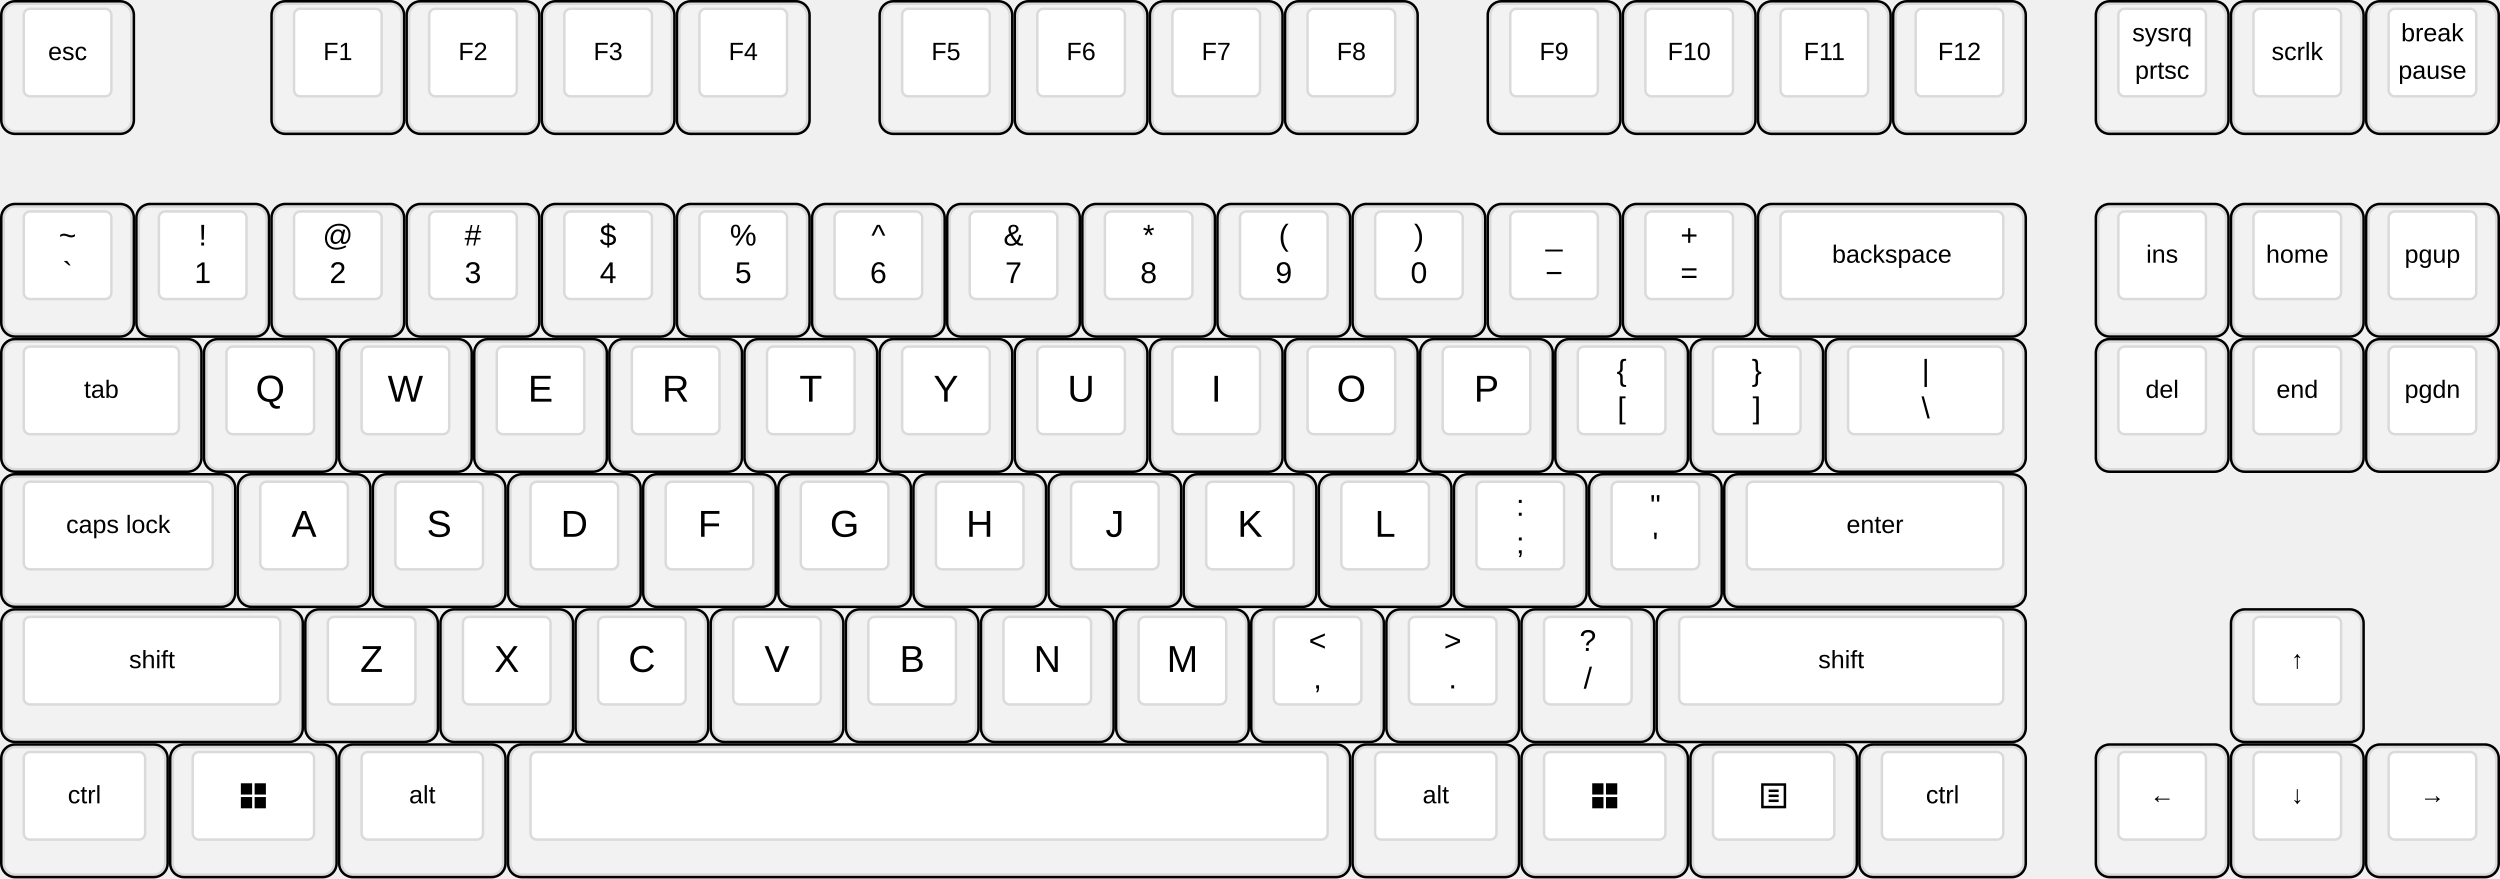
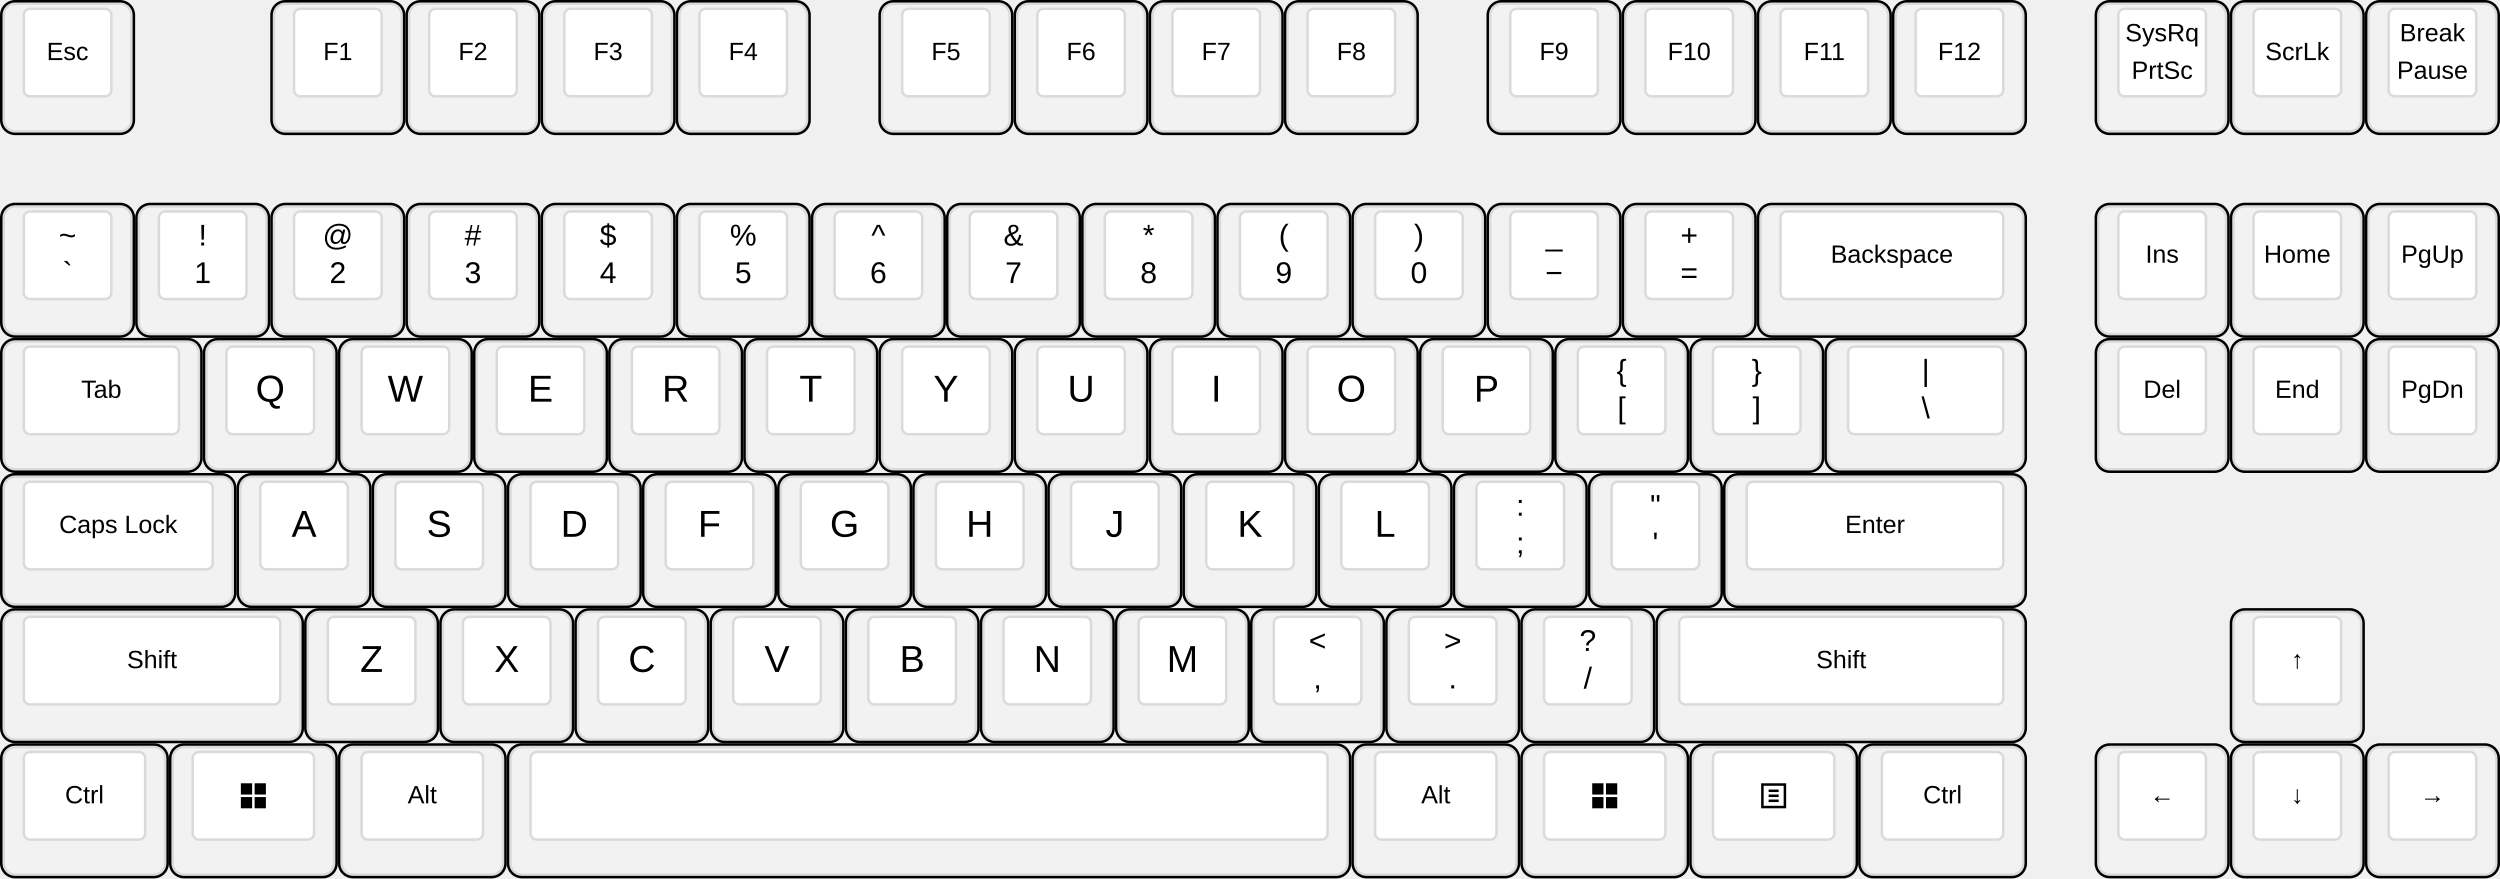
<svg xmlns="http://www.w3.org/2000/svg" xmlns:xlink="http://www.w3.org/1999/xlink" version="1.1" width="999" height="351" viewBox="0 -351 999 351">
  <defs>
    <g id="shape0">
      <path d="M 6 -54 C 2.686 -54 0 -51.314 0 -48 L 0 -6 C 0 -2.686 2.686 0 6 0 L 61.5 0 C 64.814 0 67.5 -2.686 67.5 -6 L 67.5 -48 C 67.5 -51.314 64.814 -54 61.5 -54 Z" fill="#000000" />
      <path d="M 6 -53 C 3.239 -53 1 -50.761 1 -48 L 1 -6 C 1 -3.239 3.239 -1 6 -1 L 61.5 -1 C 64.261 -1 66.5 -3.239 66.5 -6 L 66.5 -48 C 66.5 -50.761 64.261 -53 61.5 -53 Z" fill="#dadada" />
      <path d="M 6 -52 C 3.791 -52 2 -50.209 2 -48 L 2 -6 C 2 -3.791 3.791 -2 6 -2 L 61.5 -2 C 63.709 -2 65.5 -3.791 65.5 -6 L 65.5 -48 C 65.5 -50.209 63.709 -52 61.5 -52 Z" fill="#f2f2f2" />
      <path d="M 12 -51 C 10.343 -51 9 -49.657 9 -48 L 9 -18 C 9 -16.343 10.343 -15 12 -15 L 55.5 -15 C 57.157 -15 58.5 -16.343 58.5 -18 L 58.5 -48 C 58.5 -49.657 57.157 -51 55.5 -51 Z" fill="#dadada" />
      <path d="M 12 -50 C 10.895 -50 10 -49.105 10 -48 L 10 -18 C 10 -16.895 10.895 -16 12 -16 L 55.5 -16 C 56.605 -16 57.5 -16.895 57.5 -18 L 57.5 -48 C 57.5 -49.105 56.605 -50 55.5 -50 Z" fill="#ffffff" />
    </g>
    <g id="shape1">
      <path d="M 6 -54 C 2.686 -54 0 -51.314 0 -48 L 0 -6 C 0 -2.686 2.686 0 6 0 L 331.5 0 C 334.814 0 337.5 -2.686 337.5 -6 L 337.5 -48 C 337.5 -51.314 334.814 -54 331.5 -54 Z" fill="#000000" />
      <path d="M 6 -53 C 3.239 -53 1 -50.761 1 -48 L 1 -6 C 1 -3.239 3.239 -1 6 -1 L 331.5 -1 C 334.261 -1 336.5 -3.239 336.5 -6 L 336.5 -48 C 336.5 -50.761 334.261 -53 331.5 -53 Z" fill="#dadada" />
      <path d="M 6 -52 C 3.791 -52 2 -50.209 2 -48 L 2 -6 C 2 -3.791 3.791 -2 6 -2 L 331.5 -2 C 333.709 -2 335.5 -3.791 335.5 -6 L 335.5 -48 C 335.5 -50.209 333.709 -52 331.5 -52 Z" fill="#f2f2f2" />
      <path d="M 12 -51 C 10.343 -51 9 -49.657 9 -48 L 9 -18 C 9 -16.343 10.343 -15 12 -15 L 325.5 -15 C 327.157 -15 328.5 -16.343 328.5 -18 L 328.5 -48 C 328.5 -49.657 327.157 -51 325.5 -51 Z" fill="#dadada" />
      <path d="M 12 -50 C 10.895 -50 10 -49.105 10 -48 L 10 -18 C 10 -16.895 10.895 -16 12 -16 L 325.5 -16 C 326.605 -16 327.5 -16.895 327.5 -18 L 327.5 -48 C 327.5 -49.105 326.605 -50 325.5 -50 Z" fill="#ffffff" />
    </g>
    <g id="shape2">
      <path d="M 6 -54 C 2.686 -54 0 -51.314 0 -48 L 0 -6 C 0 -2.686 2.686 0 6 0 L 48 0 C 51.314 0 54 -2.686 54 -6 L 54 -48 C 54 -51.314 51.314 -54 48 -54 Z" fill="#000000" />
      <path d="M 6 -53 C 3.239 -53 1 -50.761 1 -48 L 1 -6 C 1 -3.239 3.239 -1 6 -1 L 48 -1 C 50.761 -1 53 -3.239 53 -6 L 53 -48 C 53 -50.761 50.761 -53 48 -53 Z" fill="#dadada" />
      <path d="M 6 -52 C 3.791 -52 2 -50.209 2 -48 L 2 -6 C 2 -3.791 3.791 -2 6 -2 L 48 -2 C 50.209 -2 52 -3.791 52 -6 L 52 -48 C 52 -50.209 50.209 -52 48 -52 Z" fill="#f2f2f2" />
      <path d="M 12 -51 C 10.343 -51 9 -49.657 9 -48 L 9 -18 C 9 -16.343 10.343 -15 12 -15 L 42 -15 C 43.657 -15 45 -16.343 45 -18 L 45 -48 C 45 -49.657 43.657 -51 42 -51 Z" fill="#dadada" />
      <path d="M 12 -50 C 10.895 -50 10 -49.105 10 -48 L 10 -18 C 10 -16.895 10.895 -16 12 -16 L 42 -16 C 43.105 -16 44 -16.895 44 -18 L 44 -48 C 44 -49.105 43.105 -50 42 -50 Z" fill="#ffffff" />
    </g>
    <g id="shape3">
      <path d="M 6 -54 C 2.686 -54 0 -51.314 0 -48 L 0 -6 C 0 -2.686 2.686 0 6 0 L 115.5 0 C 118.814 0 121.5 -2.686 121.5 -6 L 121.5 -48 C 121.5 -51.314 118.814 -54 115.5 -54 Z" fill="#000000" />
      <path d="M 6 -53 C 3.239 -53 1 -50.761 1 -48 L 1 -6 C 1 -3.239 3.239 -1 6 -1 L 115.5 -1 C 118.261 -1 120.5 -3.239 120.5 -6 L 120.5 -48 C 120.5 -50.761 118.261 -53 115.5 -53 Z" fill="#dadada" />
      <path d="M 6 -52 C 3.791 -52 2 -50.209 2 -48 L 2 -6 C 2 -3.791 3.791 -2 6 -2 L 115.5 -2 C 117.709 -2 119.5 -3.791 119.5 -6 L 119.5 -48 C 119.5 -50.209 117.709 -52 115.5 -52 Z" fill="#f2f2f2" />
      <path d="M 12 -51 C 10.343 -51 9 -49.657 9 -48 L 9 -18 C 9 -16.343 10.343 -15 12 -15 L 109.5 -15 C 111.157 -15 112.5 -16.343 112.5 -18 L 112.5 -48 C 112.5 -49.657 111.157 -51 109.5 -51 Z" fill="#dadada" />
      <path d="M 12 -50 C 10.895 -50 10 -49.105 10 -48 L 10 -18 C 10 -16.895 10.895 -16 12 -16 L 109.5 -16 C 110.605 -16 111.5 -16.895 111.5 -18 L 111.5 -48 C 111.5 -49.105 110.605 -50 109.5 -50 Z" fill="#ffffff" />
    </g>
    <g id="shape4">
      <path d="M 6 -54 C 2.686 -54 0 -51.314 0 -48 L 0 -6 C 0 -2.686 2.686 0 6 0 L 142.5 0 C 145.814 0 148.5 -2.686 148.5 -6 L 148.5 -48 C 148.5 -51.314 145.814 -54 142.5 -54 Z" fill="#000000" />
      <path d="M 6 -53 C 3.239 -53 1 -50.761 1 -48 L 1 -6 C 1 -3.239 3.239 -1 6 -1 L 142.5 -1 C 145.261 -1 147.5 -3.239 147.5 -6 L 147.5 -48 C 147.5 -50.761 145.261 -53 142.5 -53 Z" fill="#dadada" />
      <path d="M 6 -52 C 3.791 -52 2 -50.209 2 -48 L 2 -6 C 2 -3.791 3.791 -2 6 -2 L 142.5 -2 C 144.709 -2 146.5 -3.791 146.5 -6 L 146.5 -48 C 146.5 -50.209 144.709 -52 142.5 -52 Z" fill="#f2f2f2" />
      <path d="M 12 -51 C 10.343 -51 9 -49.657 9 -48 L 9 -18 C 9 -16.343 10.343 -15 12 -15 L 136.5 -15 C 138.157 -15 139.5 -16.343 139.5 -18 L 139.5 -48 C 139.5 -49.657 138.157 -51 136.5 -51 Z" fill="#dadada" />
      <path d="M 12 -50 C 10.895 -50 10 -49.105 10 -48 L 10 -18 C 10 -16.895 10.895 -16 12 -16 L 136.5 -16 C 137.605 -16 138.5 -16.895 138.5 -18 L 138.5 -48 C 138.5 -49.105 137.605 -50 136.5 -50 Z" fill="#ffffff" />
    </g>
    <g id="shape5">
      <path d="M 6 -54 C 2.686 -54 0 -51.314 0 -48 L 0 -6 C 0 -2.686 2.686 0 6 0 L 88.5 0 C 91.814 0 94.5 -2.686 94.5 -6 L 94.5 -48 C 94.5 -51.314 91.814 -54 88.5 -54 Z" fill="#000000" />
      <path d="M 6 -53 C 3.239 -53 1 -50.761 1 -48 L 1 -6 C 1 -3.239 3.239 -1 6 -1 L 88.5 -1 C 91.261 -1 93.5 -3.239 93.5 -6 L 93.5 -48 C 93.5 -50.761 91.261 -53 88.5 -53 Z" fill="#dadada" />
      <path d="M 6 -52 C 3.791 -52 2 -50.209 2 -48 L 2 -6 C 2 -3.791 3.791 -2 6 -2 L 88.5 -2 C 90.709 -2 92.5 -3.791 92.5 -6 L 92.5 -48 C 92.5 -50.209 90.709 -52 88.5 -52 Z" fill="#f2f2f2" />
      <path d="M 12 -51 C 10.343 -51 9 -49.657 9 -48 L 9 -18 C 9 -16.343 10.343 -15 12 -15 L 82.5 -15 C 84.157 -15 85.5 -16.343 85.5 -18 L 85.5 -48 C 85.5 -49.657 84.157 -51 82.5 -51 Z" fill="#dadada" />
      <path d="M 12 -50 C 10.895 -50 10 -49.105 10 -48 L 10 -18 C 10 -16.895 10.895 -16 12 -16 L 82.5 -16 C 83.605 -16 84.5 -16.895 84.5 -18 L 84.5 -48 C 84.5 -49.105 83.605 -50 82.5 -50 Z" fill="#ffffff" />
    </g>
    <g id="shape6">
      <path d="M 6 -54 C 2.686 -54 0 -51.314 0 -48 L 0 -6 C 0 -2.686 2.686 0 6 0 L 75 0 C 78.314 0 81 -2.686 81 -6 L 81 -48 C 81 -51.314 78.314 -54 75 -54 Z" fill="#000000" />
      <path d="M 6 -53 C 3.239 -53 1 -50.761 1 -48 L 1 -6 C 1 -3.239 3.239 -1 6 -1 L 75 -1 C 77.761 -1 80 -3.239 80 -6 L 80 -48 C 80 -50.761 77.761 -53 75 -53 Z" fill="#dadada" />
      <path d="M 6 -52 C 3.791 -52 2 -50.209 2 -48 L 2 -6 C 2 -3.791 3.791 -2 6 -2 L 75 -2 C 77.209 -2 79 -3.791 79 -6 L 79 -48 C 79 -50.209 77.209 -52 75 -52 Z" fill="#f2f2f2" />
      <path d="M 12 -51 C 10.343 -51 9 -49.657 9 -48 L 9 -18 C 9 -16.343 10.343 -15 12 -15 L 69 -15 C 70.657 -15 72 -16.343 72 -18 L 72 -48 C 72 -49.657 70.657 -51 69 -51 Z" fill="#dadada" />
      <path d="M 12 -50 C 10.895 -50 10 -49.105 10 -48 L 10 -18 C 10 -16.895 10.895 -16 12 -16 L 69 -16 C 70.105 -16 71 -16.895 71 -18 L 71 -48 C 71 -49.105 70.105 -50 69 -50 Z" fill="#ffffff" />
    </g>
    <g id="shape7">
      <path d="M 6 -54 C 2.686 -54 0 -51.314 0 -48 L 0 -6 C 0 -2.686 2.686 0 6 0 L 102 0 C 105.314 0 108 -2.686 108 -6 L 108 -48 C 108 -51.314 105.314 -54 102 -54 Z" fill="#000000" />
      <path d="M 6 -53 C 3.239 -53 1 -50.761 1 -48 L 1 -6 C 1 -3.239 3.239 -1 6 -1 L 102 -1 C 104.761 -1 107 -3.239 107 -6 L 107 -48 C 107 -50.761 104.761 -53 102 -53 Z" fill="#dadada" />
      <path d="M 6 -52 C 3.791 -52 2 -50.209 2 -48 L 2 -6 C 2 -3.791 3.791 -2 6 -2 L 102 -2 C 104.209 -2 106 -3.791 106 -6 L 106 -48 C 106 -50.209 104.209 -52 102 -52 Z" fill="#f2f2f2" />
      <path d="M 12 -51 C 10.343 -51 9 -49.657 9 -48 L 9 -18 C 9 -16.343 10.343 -15 12 -15 L 96 -15 C 97.657 -15 99 -16.343 99 -18 L 99 -48 C 99 -49.657 97.657 -51 96 -51 Z" fill="#dadada" />
      <path d="M 12 -50 C 10.895 -50 10 -49.105 10 -48 L 10 -18 C 10 -16.895 10.895 -16 12 -16 L 96 -16 C 97.105 -16 98 -16.895 98 -18 L 98 -48 C 98 -49.105 97.105 -50 96 -50 Z" fill="#ffffff" />
    </g>
    <path id="path0" d="M 0 0 h 0.45 v 0.45 h -0.45 z M 1 0 v 0.45 h -0.45 v -0.45 z M 1 1 h -0.45 v -0.45 h 0.45 z M 0 1 v -0.45 h 0.45 v 0.45 z" />
    <path id="path1" d="M 0 0 V 1 H 1 V 0 Z M 0.9 0.9 H 0.1 V 0.1 H 0.9 Z M 0.7 0.35 H 0.3 V 0.25 H 0.7 Z M 0.7 0.55 H 0.3 V 0.45 H 0.7 Z M 0.7 0.75 H 0.3 V 0.65 H 0.7 Z" />
  </defs>
  <g class="keyboard">
    <g class="key">
      <use xlink:href="#shape0" transform="translate(0 0)" />
-       <text x="33.75" y="-30" text-anchor="middle" font-family="Arial" font-size="10" fill="#000000">ctrl</text>
+       <text x="33.75" y="-30" text-anchor="middle" font-family="Arial" font-size="10" fill="#000000">Ctrl</text>
    </g>
    <g class="key">
      <use xlink:href="#shape0" transform="translate(67.5 0)" />
      <use xlink:href="#path0" transform="translate(96.25 -38) scale(10 10)" fill="#000000" />
    </g>
    <g class="key">
      <use xlink:href="#shape0" transform="translate(135 0)" />
-       <text x="168.75" y="-30" text-anchor="middle" font-family="Arial" font-size="10" fill="#000000">alt</text>
+       <text x="168.75" y="-30" text-anchor="middle" font-family="Arial" font-size="10" fill="#000000">Alt</text>
    </g>
    <g class="key">
      <use xlink:href="#shape1" transform="translate(202.5 0)" />
    </g>
    <g class="key">
      <use xlink:href="#shape0" transform="translate(540 0)" />
-       <text x="573.75" y="-30" text-anchor="middle" font-family="Arial" font-size="10" fill="#000000">alt</text>
+       <text x="573.75" y="-30" text-anchor="middle" font-family="Arial" font-size="10" fill="#000000">Alt</text>
    </g>
    <g class="key">
      <use xlink:href="#shape0" transform="translate(607.5 0)" />
      <use xlink:href="#path0" transform="translate(636.25 -38) scale(10 10)" fill="#000000" />
    </g>
    <g class="key">
      <use xlink:href="#shape0" transform="translate(675 0)" />
      <use xlink:href="#path1" transform="translate(703.75 -38) scale(10 10)" fill="#000000" />
    </g>
    <g class="key">
      <use xlink:href="#shape0" transform="translate(742.5 0)" />
-       <text x="776.25" y="-30" text-anchor="middle" font-family="Arial" font-size="10" fill="#000000">ctrl</text>
+       <text x="776.25" y="-30" text-anchor="middle" font-family="Arial" font-size="10" fill="#000000">Ctrl</text>
    </g>
    <g class="key">
      <use xlink:href="#shape2" transform="translate(837 0)" />
      <text x="864" y="-30" text-anchor="middle" font-family="Arial" font-size="10" fill="#000000">←</text>
    </g>
    <g class="key">
      <use xlink:href="#shape2" transform="translate(891 0)" />
      <text x="918" y="-30" text-anchor="middle" font-family="Arial" font-size="10" fill="#000000">↓</text>
    </g>
    <g class="key">
      <use xlink:href="#shape2" transform="translate(945 0)" />
      <text x="972" y="-30" text-anchor="middle" font-family="Arial" font-size="10" fill="#000000">→</text>
    </g>
    <g class="key">
      <use xlink:href="#shape3" transform="translate(0 -54)" />
-       <text x="60.75" y="-84" text-anchor="middle" font-family="Arial" font-size="10" fill="#000000">shift</text>
+       <text x="60.75" y="-84" text-anchor="middle" font-family="Arial" font-size="10" fill="#000000">Shift</text>
    </g>
    <g class="key">
      <use xlink:href="#shape2" transform="translate(121.5 -54)" />
      <text x="148.5" y="-82.5" text-anchor="middle" font-family="Arial" font-size="15" fill="#000000">Z</text>
    </g>
    <g class="key">
      <use xlink:href="#shape2" transform="translate(175.5 -54)" />
      <text x="202.5" y="-82.5" text-anchor="middle" font-family="Arial" font-size="15" fill="#000000">X</text>
    </g>
    <g class="key">
      <use xlink:href="#shape2" transform="translate(229.5 -54)" />
      <text x="256.5" y="-82.5" text-anchor="middle" font-family="Arial" font-size="15" fill="#000000">C</text>
    </g>
    <g class="key">
      <use xlink:href="#shape2" transform="translate(283.5 -54)" />
      <text x="310.5" y="-82.5" text-anchor="middle" font-family="Arial" font-size="15" fill="#000000">V</text>
    </g>
    <g class="key">
      <use xlink:href="#shape2" transform="translate(337.5 -54)" />
      <text x="364.5" y="-82.5" text-anchor="middle" font-family="Arial" font-size="15" fill="#000000">B</text>
    </g>
    <g class="key">
      <use xlink:href="#shape2" transform="translate(391.5 -54)" />
      <text x="418.5" y="-82.5" text-anchor="middle" font-family="Arial" font-size="15" fill="#000000">N</text>
    </g>
    <g class="key">
      <use xlink:href="#shape2" transform="translate(445.5 -54)" />
      <text x="472.5" y="-82.5" text-anchor="middle" font-family="Arial" font-size="15" fill="#000000">M</text>
    </g>
    <g class="key">
      <use xlink:href="#shape2" transform="translate(499.5 -54)" />
      <text x="526.5" y="-75.9" text-anchor="middle" font-family="Arial" font-size="12" fill="#000000">,</text>
      <text x="526.5" y="-90.9" text-anchor="middle" font-family="Arial" font-size="12" fill="#000000">&lt;</text>
    </g>
    <g class="key">
      <use xlink:href="#shape2" transform="translate(553.5 -54)" />
      <text x="580.5" y="-75.9" text-anchor="middle" font-family="Arial" font-size="12" fill="#000000">.</text>
      <text x="580.5" y="-90.9" text-anchor="middle" font-family="Arial" font-size="12" fill="#000000">&gt;</text>
    </g>
    <g class="key">
      <use xlink:href="#shape2" transform="translate(607.5 -54)" />
      <text x="634.5" y="-75.9" text-anchor="middle" font-family="Arial" font-size="12" fill="#000000">/</text>
      <text x="634.5" y="-90.9" text-anchor="middle" font-family="Arial" font-size="12" fill="#000000">?</text>
    </g>
    <g class="key">
      <use xlink:href="#shape4" transform="translate(661.5 -54)" />
-       <text x="735.75" y="-84" text-anchor="middle" font-family="Arial" font-size="10" fill="#000000">shift</text>
+       <text x="735.75" y="-84" text-anchor="middle" font-family="Arial" font-size="10" fill="#000000">Shift</text>
    </g>
    <g class="key">
      <use xlink:href="#shape2" transform="translate(891 -54)" />
      <text x="918" y="-84" text-anchor="middle" font-family="Arial" font-size="10" fill="#000000">↑</text>
    </g>
    <g class="key">
      <use xlink:href="#shape5" transform="translate(0 -108)" />
-       <text x="47.25" y="-138" text-anchor="middle" font-family="Arial" font-size="10" fill="#000000">caps lock</text>
+       <text x="47.25" y="-138" text-anchor="middle" font-family="Arial" font-size="10" fill="#000000">Caps Lock</text>
    </g>
    <g class="key">
      <use xlink:href="#shape2" transform="translate(94.5 -108)" />
      <text x="121.5" y="-136.5" text-anchor="middle" font-family="Arial" font-size="15" fill="#000000">A</text>
    </g>
    <g class="key">
      <use xlink:href="#shape2" transform="translate(148.5 -108)" />
      <text x="175.5" y="-136.5" text-anchor="middle" font-family="Arial" font-size="15" fill="#000000">S</text>
    </g>
    <g class="key">
      <use xlink:href="#shape2" transform="translate(202.5 -108)" />
      <text x="229.5" y="-136.5" text-anchor="middle" font-family="Arial" font-size="15" fill="#000000">D</text>
    </g>
    <g class="key">
      <use xlink:href="#shape2" transform="translate(256.5 -108)" />
      <text x="283.5" y="-136.5" text-anchor="middle" font-family="Arial" font-size="15" fill="#000000">F</text>
    </g>
    <g class="key">
      <use xlink:href="#shape2" transform="translate(310.5 -108)" />
      <text x="337.5" y="-136.5" text-anchor="middle" font-family="Arial" font-size="15" fill="#000000">G</text>
    </g>
    <g class="key">
      <use xlink:href="#shape2" transform="translate(364.5 -108)" />
      <text x="391.5" y="-136.5" text-anchor="middle" font-family="Arial" font-size="15" fill="#000000">H</text>
    </g>
    <g class="key">
      <use xlink:href="#shape2" transform="translate(418.5 -108)" />
      <text x="445.5" y="-136.5" text-anchor="middle" font-family="Arial" font-size="15" fill="#000000">J</text>
    </g>
    <g class="key">
      <use xlink:href="#shape2" transform="translate(472.5 -108)" />
      <text x="499.5" y="-136.5" text-anchor="middle" font-family="Arial" font-size="15" fill="#000000">K</text>
    </g>
    <g class="key">
      <use xlink:href="#shape2" transform="translate(526.5 -108)" />
      <text x="553.5" y="-136.5" text-anchor="middle" font-family="Arial" font-size="15" fill="#000000">L</text>
    </g>
    <g class="key">
      <use xlink:href="#shape2" transform="translate(580.5 -108)" />
      <text x="607.5" y="-129.9" text-anchor="middle" font-family="Arial" font-size="12" fill="#000000">;</text>
      <text x="607.5" y="-144.9" text-anchor="middle" font-family="Arial" font-size="12" fill="#000000">:</text>
    </g>
    <g class="key">
      <use xlink:href="#shape2" transform="translate(634.5 -108)" />
      <text x="661.5" y="-129.9" text-anchor="middle" font-family="Arial" font-size="12" fill="#000000">'</text>
      <text x="661.5" y="-144.9" text-anchor="middle" font-family="Arial" font-size="12" fill="#000000">"</text>
    </g>
    <g class="key">
      <use xlink:href="#shape3" transform="translate(688.5 -108)" />
-       <text x="749.25" y="-138" text-anchor="middle" font-family="Arial" font-size="10" fill="#000000">enter</text>
+       <text x="749.25" y="-138" text-anchor="middle" font-family="Arial" font-size="10" fill="#000000">Enter</text>
    </g>
    <g class="key">
      <use xlink:href="#shape6" transform="translate(0 -162)" />
-       <text x="40.5" y="-192" text-anchor="middle" font-family="Arial" font-size="10" fill="#000000">tab</text>
+       <text x="40.5" y="-192" text-anchor="middle" font-family="Arial" font-size="10" fill="#000000">Tab</text>
    </g>
    <g class="key">
      <use xlink:href="#shape2" transform="translate(81 -162)" />
      <text x="108" y="-190.5" text-anchor="middle" font-family="Arial" font-size="15" fill="#000000">Q</text>
    </g>
    <g class="key">
      <use xlink:href="#shape2" transform="translate(135 -162)" />
      <text x="162" y="-190.5" text-anchor="middle" font-family="Arial" font-size="15" fill="#000000">W</text>
    </g>
    <g class="key">
      <use xlink:href="#shape2" transform="translate(189 -162)" />
      <text x="216" y="-190.5" text-anchor="middle" font-family="Arial" font-size="15" fill="#000000">E</text>
    </g>
    <g class="key">
      <use xlink:href="#shape2" transform="translate(243 -162)" />
      <text x="270" y="-190.5" text-anchor="middle" font-family="Arial" font-size="15" fill="#000000">R</text>
    </g>
    <g class="key">
      <use xlink:href="#shape2" transform="translate(297 -162)" />
      <text x="324" y="-190.5" text-anchor="middle" font-family="Arial" font-size="15" fill="#000000">T</text>
    </g>
    <g class="key">
      <use xlink:href="#shape2" transform="translate(351 -162)" />
      <text x="378" y="-190.5" text-anchor="middle" font-family="Arial" font-size="15" fill="#000000">Y</text>
    </g>
    <g class="key">
      <use xlink:href="#shape2" transform="translate(405 -162)" />
      <text x="432" y="-190.5" text-anchor="middle" font-family="Arial" font-size="15" fill="#000000">U</text>
    </g>
    <g class="key">
      <use xlink:href="#shape2" transform="translate(459 -162)" />
      <text x="486" y="-190.5" text-anchor="middle" font-family="Arial" font-size="15" fill="#000000">I</text>
    </g>
    <g class="key">
      <use xlink:href="#shape2" transform="translate(513 -162)" />
      <text x="540" y="-190.5" text-anchor="middle" font-family="Arial" font-size="15" fill="#000000">O</text>
    </g>
    <g class="key">
      <use xlink:href="#shape2" transform="translate(567 -162)" />
      <text x="594" y="-190.5" text-anchor="middle" font-family="Arial" font-size="15" fill="#000000">P</text>
    </g>
    <g class="key">
      <use xlink:href="#shape2" transform="translate(621 -162)" />
      <text x="648" y="-183.9" text-anchor="middle" font-family="Arial" font-size="12" fill="#000000">[</text>
      <text x="648" y="-198.9" text-anchor="middle" font-family="Arial" font-size="12" fill="#000000">{</text>
    </g>
    <g class="key">
      <use xlink:href="#shape2" transform="translate(675 -162)" />
      <text x="702" y="-183.9" text-anchor="middle" font-family="Arial" font-size="12" fill="#000000">]</text>
      <text x="702" y="-198.9" text-anchor="middle" font-family="Arial" font-size="12" fill="#000000">}</text>
    </g>
    <g class="key">
      <use xlink:href="#shape6" transform="translate(729 -162)" />
      <text x="769.5" y="-183.9" text-anchor="middle" font-family="Arial" font-size="12" fill="#000000">\</text>
      <text x="769.5" y="-198.9" text-anchor="middle" font-family="Arial" font-size="12" fill="#000000">|</text>
    </g>
    <g class="key">
      <use xlink:href="#shape2" transform="translate(837 -162)" />
-       <text x="864" y="-192" text-anchor="middle" font-family="Arial" font-size="10" fill="#000000">del</text>
+       <text x="864" y="-192" text-anchor="middle" font-family="Arial" font-size="10" fill="#000000">Del</text>
    </g>
    <g class="key">
      <use xlink:href="#shape2" transform="translate(891 -162)" />
-       <text x="918" y="-192" text-anchor="middle" font-family="Arial" font-size="10" fill="#000000">end</text>
+       <text x="918" y="-192" text-anchor="middle" font-family="Arial" font-size="10" fill="#000000">End</text>
    </g>
    <g class="key">
      <use xlink:href="#shape2" transform="translate(945 -162)" />
-       <text x="972" y="-192" text-anchor="middle" font-family="Arial" font-size="10" fill="#000000">pgdn</text>
+       <text x="972" y="-192" text-anchor="middle" font-family="Arial" font-size="10" fill="#000000">PgDn</text>
    </g>
    <g class="key">
      <use xlink:href="#shape2" transform="translate(0 -216)" />
      <text x="27" y="-237.9" text-anchor="middle" font-family="Arial" font-size="12" fill="#000000">`</text>
      <text x="27" y="-252.9" text-anchor="middle" font-family="Arial" font-size="12" fill="#000000">~</text>
    </g>
    <g class="key">
      <use xlink:href="#shape2" transform="translate(54 -216)" />
      <text x="81" y="-237.9" text-anchor="middle" font-family="Arial" font-size="12" fill="#000000">1</text>
      <text x="81" y="-252.9" text-anchor="middle" font-family="Arial" font-size="12" fill="#000000">!</text>
    </g>
    <g class="key">
      <use xlink:href="#shape2" transform="translate(108 -216)" />
      <text x="135" y="-237.9" text-anchor="middle" font-family="Arial" font-size="12" fill="#000000">2</text>
      <text x="135" y="-252.9" text-anchor="middle" font-family="Arial" font-size="12" fill="#000000">@</text>
    </g>
    <g class="key">
      <use xlink:href="#shape2" transform="translate(162 -216)" />
      <text x="189" y="-237.9" text-anchor="middle" font-family="Arial" font-size="12" fill="#000000">3</text>
      <text x="189" y="-252.9" text-anchor="middle" font-family="Arial" font-size="12" fill="#000000">#</text>
    </g>
    <g class="key">
      <use xlink:href="#shape2" transform="translate(216 -216)" />
      <text x="243" y="-237.9" text-anchor="middle" font-family="Arial" font-size="12" fill="#000000">4</text>
      <text x="243" y="-252.9" text-anchor="middle" font-family="Arial" font-size="12" fill="#000000">$</text>
    </g>
    <g class="key">
      <use xlink:href="#shape2" transform="translate(270 -216)" />
      <text x="297" y="-237.9" text-anchor="middle" font-family="Arial" font-size="12" fill="#000000">5</text>
      <text x="297" y="-252.9" text-anchor="middle" font-family="Arial" font-size="12" fill="#000000">%</text>
    </g>
    <g class="key">
      <use xlink:href="#shape2" transform="translate(324 -216)" />
      <text x="351" y="-237.9" text-anchor="middle" font-family="Arial" font-size="12" fill="#000000">6</text>
      <text x="351" y="-252.9" text-anchor="middle" font-family="Arial" font-size="12" fill="#000000">^</text>
    </g>
    <g class="key">
      <use xlink:href="#shape2" transform="translate(378 -216)" />
      <text x="405" y="-237.9" text-anchor="middle" font-family="Arial" font-size="12" fill="#000000">7</text>
      <text x="405" y="-252.9" text-anchor="middle" font-family="Arial" font-size="12" fill="#000000">&amp;</text>
    </g>
    <g class="key">
      <use xlink:href="#shape2" transform="translate(432 -216)" />
      <text x="459" y="-237.9" text-anchor="middle" font-family="Arial" font-size="12" fill="#000000">8</text>
      <text x="459" y="-252.9" text-anchor="middle" font-family="Arial" font-size="12" fill="#000000">*</text>
    </g>
    <g class="key">
      <use xlink:href="#shape2" transform="translate(486 -216)" />
      <text x="513" y="-237.9" text-anchor="middle" font-family="Arial" font-size="12" fill="#000000">9</text>
      <text x="513" y="-252.9" text-anchor="middle" font-family="Arial" font-size="12" fill="#000000">(</text>
    </g>
    <g class="key">
      <use xlink:href="#shape2" transform="translate(540 -216)" />
      <text x="567" y="-237.9" text-anchor="middle" font-family="Arial" font-size="12" fill="#000000">0</text>
      <text x="567" y="-252.9" text-anchor="middle" font-family="Arial" font-size="12" fill="#000000">)</text>
    </g>
    <g class="key">
      <use xlink:href="#shape2" transform="translate(594 -216)" />
      <text x="621" y="-237.9" text-anchor="middle" font-family="Arial" font-size="12" fill="#000000">−</text>
      <text x="621" y="-252.9" text-anchor="middle" font-family="Arial" font-size="12" fill="#000000">_</text>
    </g>
    <g class="key">
      <use xlink:href="#shape2" transform="translate(648 -216)" />
      <text x="675" y="-237.9" text-anchor="middle" font-family="Arial" font-size="12" fill="#000000">=</text>
      <text x="675" y="-252.9" text-anchor="middle" font-family="Arial" font-size="12" fill="#000000">+</text>
    </g>
    <g class="key">
      <use xlink:href="#shape7" transform="translate(702 -216)" />
-       <text x="756" y="-246" text-anchor="middle" font-family="Arial" font-size="10" fill="#000000">backspace</text>
+       <text x="756" y="-246" text-anchor="middle" font-family="Arial" font-size="10" fill="#000000">Backspace</text>
    </g>
    <g class="key">
      <use xlink:href="#shape2" transform="translate(837 -216)" />
-       <text x="864" y="-246" text-anchor="middle" font-family="Arial" font-size="10" fill="#000000">ins</text>
+       <text x="864" y="-246" text-anchor="middle" font-family="Arial" font-size="10" fill="#000000">Ins</text>
    </g>
    <g class="key">
      <use xlink:href="#shape2" transform="translate(891 -216)" />
-       <text x="918" y="-246" text-anchor="middle" font-family="Arial" font-size="10" fill="#000000">home</text>
+       <text x="918" y="-246" text-anchor="middle" font-family="Arial" font-size="10" fill="#000000">Home</text>
    </g>
    <g class="key">
      <use xlink:href="#shape2" transform="translate(945 -216)" />
-       <text x="972" y="-246" text-anchor="middle" font-family="Arial" font-size="10" fill="#000000">pgup</text>
+       <text x="972" y="-246" text-anchor="middle" font-family="Arial" font-size="10" fill="#000000">PgUp</text>
    </g>
    <g class="key">
      <use xlink:href="#shape2" transform="translate(0 -297)" />
-       <text x="27" y="-327" text-anchor="middle" font-family="Arial" font-size="10" fill="#000000">esc</text>
+       <text x="27" y="-327" text-anchor="middle" font-family="Arial" font-size="10" fill="#000000">Esc</text>
    </g>
    <g class="key">
      <use xlink:href="#shape2" transform="translate(108 -297)" />
      <text x="135" y="-327" text-anchor="middle" font-family="Arial" font-size="10" fill="#000000">F1</text>
    </g>
    <g class="key">
      <use xlink:href="#shape2" transform="translate(162 -297)" />
      <text x="189" y="-327" text-anchor="middle" font-family="Arial" font-size="10" fill="#000000">F2</text>
    </g>
    <g class="key">
      <use xlink:href="#shape2" transform="translate(216 -297)" />
      <text x="243" y="-327" text-anchor="middle" font-family="Arial" font-size="10" fill="#000000">F3</text>
    </g>
    <g class="key">
      <use xlink:href="#shape2" transform="translate(270 -297)" />
      <text x="297" y="-327" text-anchor="middle" font-family="Arial" font-size="10" fill="#000000">F4</text>
    </g>
    <g class="key">
      <use xlink:href="#shape2" transform="translate(351 -297)" />
      <text x="378" y="-327" text-anchor="middle" font-family="Arial" font-size="10" fill="#000000">F5</text>
    </g>
    <g class="key">
      <use xlink:href="#shape2" transform="translate(405 -297)" />
      <text x="432" y="-327" text-anchor="middle" font-family="Arial" font-size="10" fill="#000000">F6</text>
    </g>
    <g class="key">
      <use xlink:href="#shape2" transform="translate(459 -297)" />
      <text x="486" y="-327" text-anchor="middle" font-family="Arial" font-size="10" fill="#000000">F7</text>
    </g>
    <g class="key">
      <use xlink:href="#shape2" transform="translate(513 -297)" />
      <text x="540" y="-327" text-anchor="middle" font-family="Arial" font-size="10" fill="#000000">F8</text>
    </g>
    <g class="key">
      <use xlink:href="#shape2" transform="translate(594 -297)" />
      <text x="621" y="-327" text-anchor="middle" font-family="Arial" font-size="10" fill="#000000">F9</text>
    </g>
    <g class="key">
      <use xlink:href="#shape2" transform="translate(648 -297)" />
      <text x="675" y="-327" text-anchor="middle" font-family="Arial" font-size="10" fill="#000000">F10</text>
    </g>
    <g class="key">
      <use xlink:href="#shape2" transform="translate(702 -297)" />
      <text x="729" y="-327" text-anchor="middle" font-family="Arial" font-size="10" fill="#000000">F11</text>
    </g>
    <g class="key">
      <use xlink:href="#shape2" transform="translate(756 -297)" />
      <text x="783" y="-327" text-anchor="middle" font-family="Arial" font-size="10" fill="#000000">F12</text>
    </g>
    <g class="key">
      <use xlink:href="#shape2" transform="translate(837 -297)" />
-       <text x="864" y="-319.5" text-anchor="middle" font-family="Arial" font-size="10" fill="#000000">prtsc</text>
-       <text x="864" y="-334.5" text-anchor="middle" font-family="Arial" font-size="10" fill="#000000">sysrq</text>
+       <text x="864" y="-319.5" text-anchor="middle" font-family="Arial" font-size="10" fill="#000000">PrtSc</text>
+       <text x="864" y="-334.5" text-anchor="middle" font-family="Arial" font-size="10" fill="#000000">SysRq</text>
    </g>
    <g class="key">
      <use xlink:href="#shape2" transform="translate(891 -297)" />
-       <text x="918" y="-327" text-anchor="middle" font-family="Arial" font-size="10" fill="#000000">scrlk</text>
+       <text x="918" y="-327" text-anchor="middle" font-family="Arial" font-size="10" fill="#000000">ScrLk</text>
    </g>
    <g class="key">
      <use xlink:href="#shape2" transform="translate(945 -297)" />
-       <text x="972" y="-319.5" text-anchor="middle" font-family="Arial" font-size="10" fill="#000000">pause</text>
-       <text x="972" y="-334.5" text-anchor="middle" font-family="Arial" font-size="10" fill="#000000">break</text>
+       <text x="972" y="-319.5" text-anchor="middle" font-family="Arial" font-size="10" fill="#000000">Pause</text>
+       <text x="972" y="-334.5" text-anchor="middle" font-family="Arial" font-size="10" fill="#000000">Break</text>
    </g>
  </g>
</svg>
